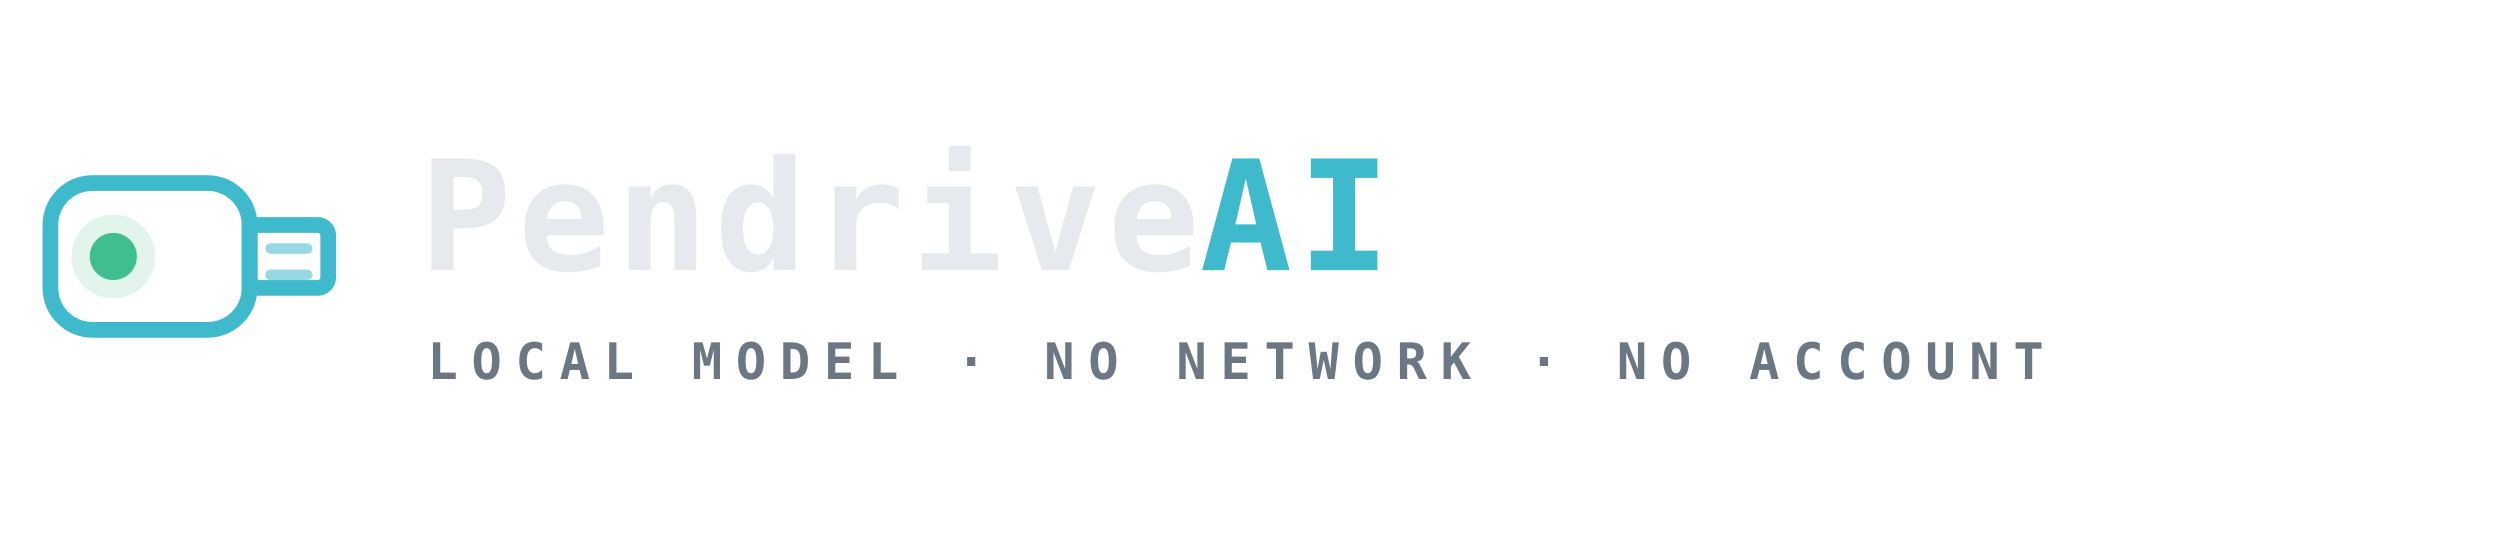
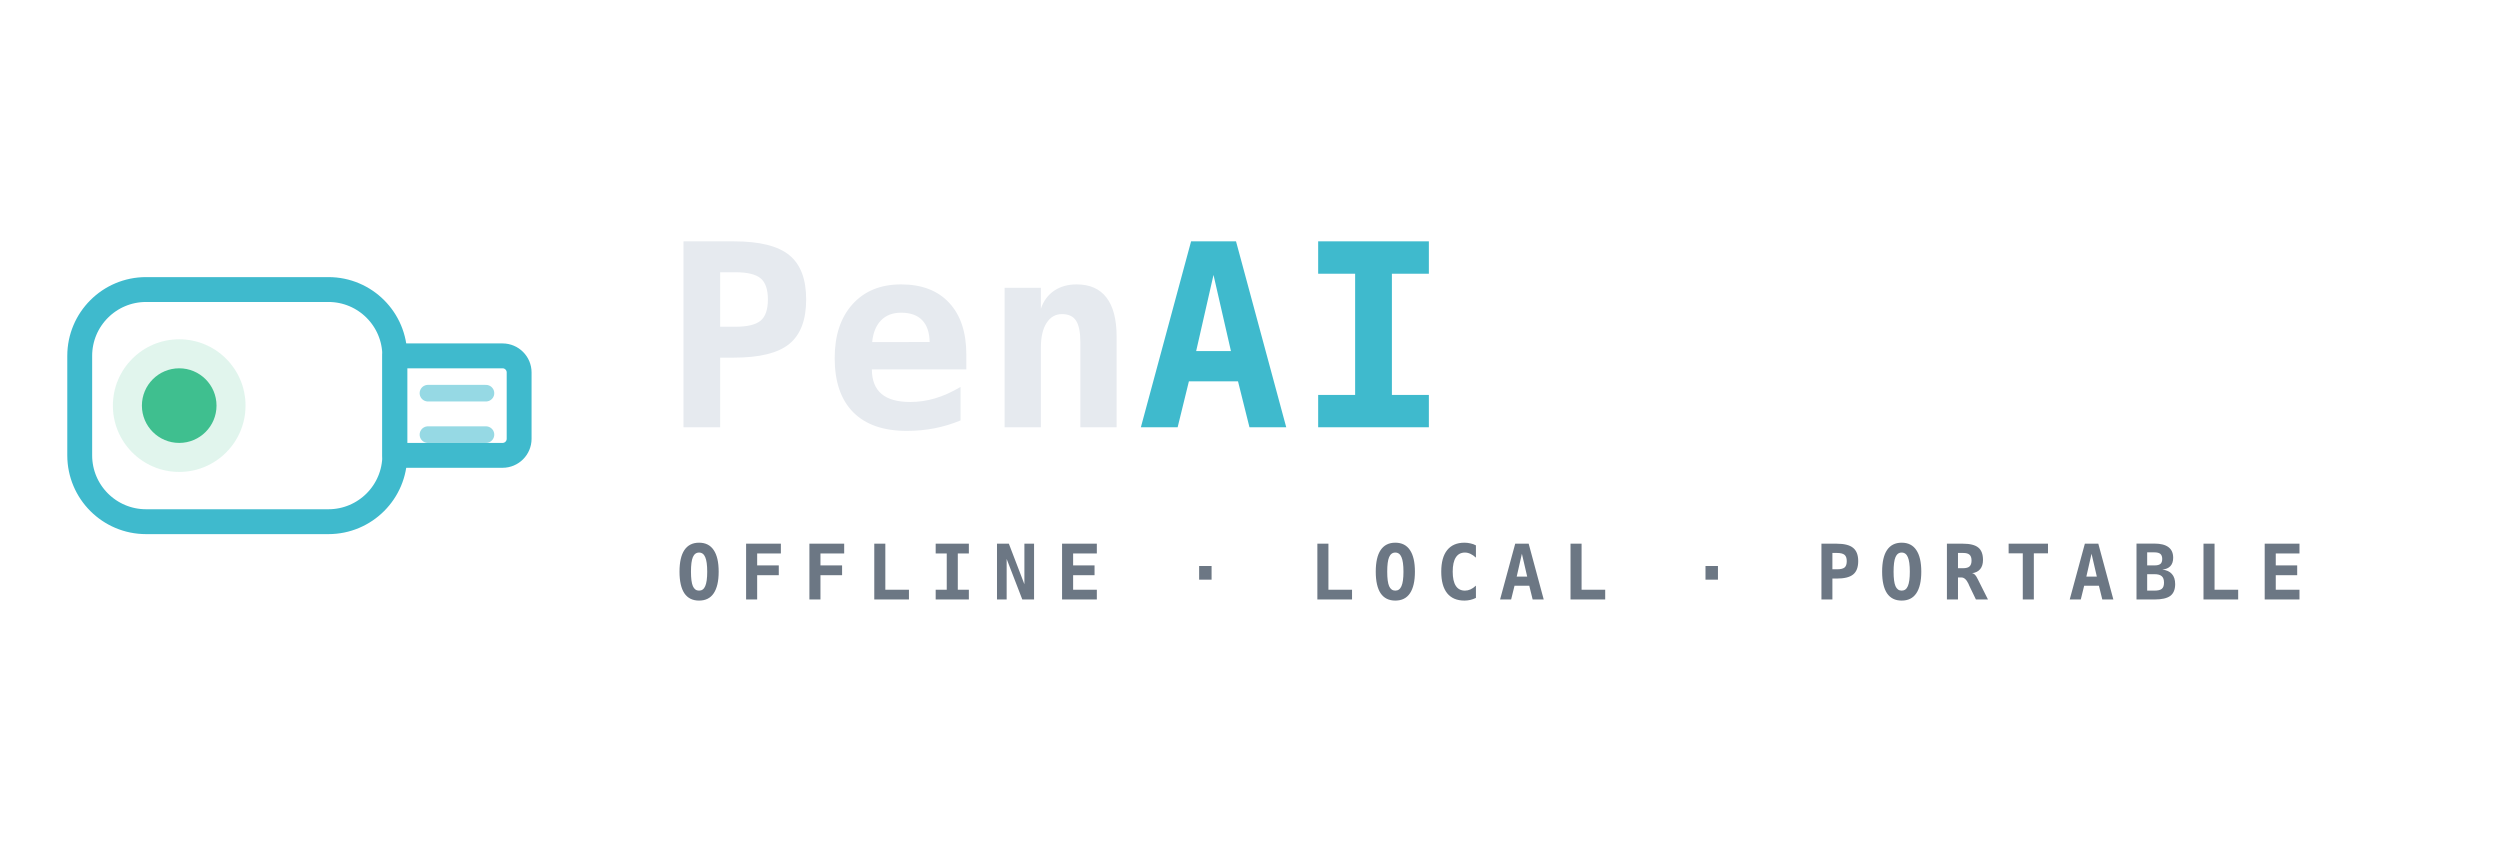
- <svg xmlns="http://www.w3.org/2000/svg" viewBox="0 0 620 132" width="620" height="132" role="img" aria-label="PendriveAI - a local model on a stick">
+ <svg xmlns="http://www.w3.org/2000/svg" viewBox="0 0 392 132" width="392" height="132" role="img" aria-label="PenAI - a local model on a stick">
  <g transform="translate(6 22) scale(1.3)">
    <rect x="5" y="18" width="38" height="28" rx="8" fill="none" stroke="#3fbacd" stroke-width="3" />
    <path d="M43 26h13a2 2 0 0 1 2 2v8a2 2 0 0 1-2 2H43z" fill="none" stroke="#3fbacd" stroke-width="3" stroke-linejoin="round" />
    <path d="M47 30.5h7M47 35.5h7" stroke="#3fbacd" stroke-width="2" stroke-linecap="round" opacity="0.55" />
    <circle cx="17" cy="32" r="8" fill="#3fbf8f" opacity="0.16" />
    <circle cx="17" cy="32" r="4.5" fill="#3fbf8f" />
  </g>
-   <text x="104" y="67" font-family="ui-monospace, SFMono-Regular, 'SF Mono', Menlo, Consolas, 'DejaVu Sans Mono', monospace" font-size="38" font-weight="700" letter-spacing="1.5" fill="#e6eaef">Pendrive<tspan fill="#3fbacd">AI</tspan>
+   <text x="104" y="67" font-family="ui-monospace, SFMono-Regular, 'SF Mono', Menlo, Consolas, 'DejaVu Sans Mono', monospace" font-size="40" font-weight="700" letter-spacing="1" fill="#e6eaef">Pen<tspan fill="#3fbacd">AI</tspan>
  </text>
-   <text x="106" y="94" font-family="ui-monospace, SFMono-Regular, 'SF Mono', Menlo, Consolas, 'DejaVu Sans Mono', monospace" font-size="12.5" font-weight="600" letter-spacing="3.4" fill="#6c7784">LOCAL MODEL · NO NETWORK · NO ACCOUNT</text>
+   <text x="106" y="94" font-family="ui-monospace, SFMono-Regular, 'SF Mono', Menlo, Consolas, 'DejaVu Sans Mono', monospace" font-size="12" font-weight="600" letter-spacing="2.7" fill="#6c7784">OFFLINE · LOCAL · PORTABLE</text>
</svg>
